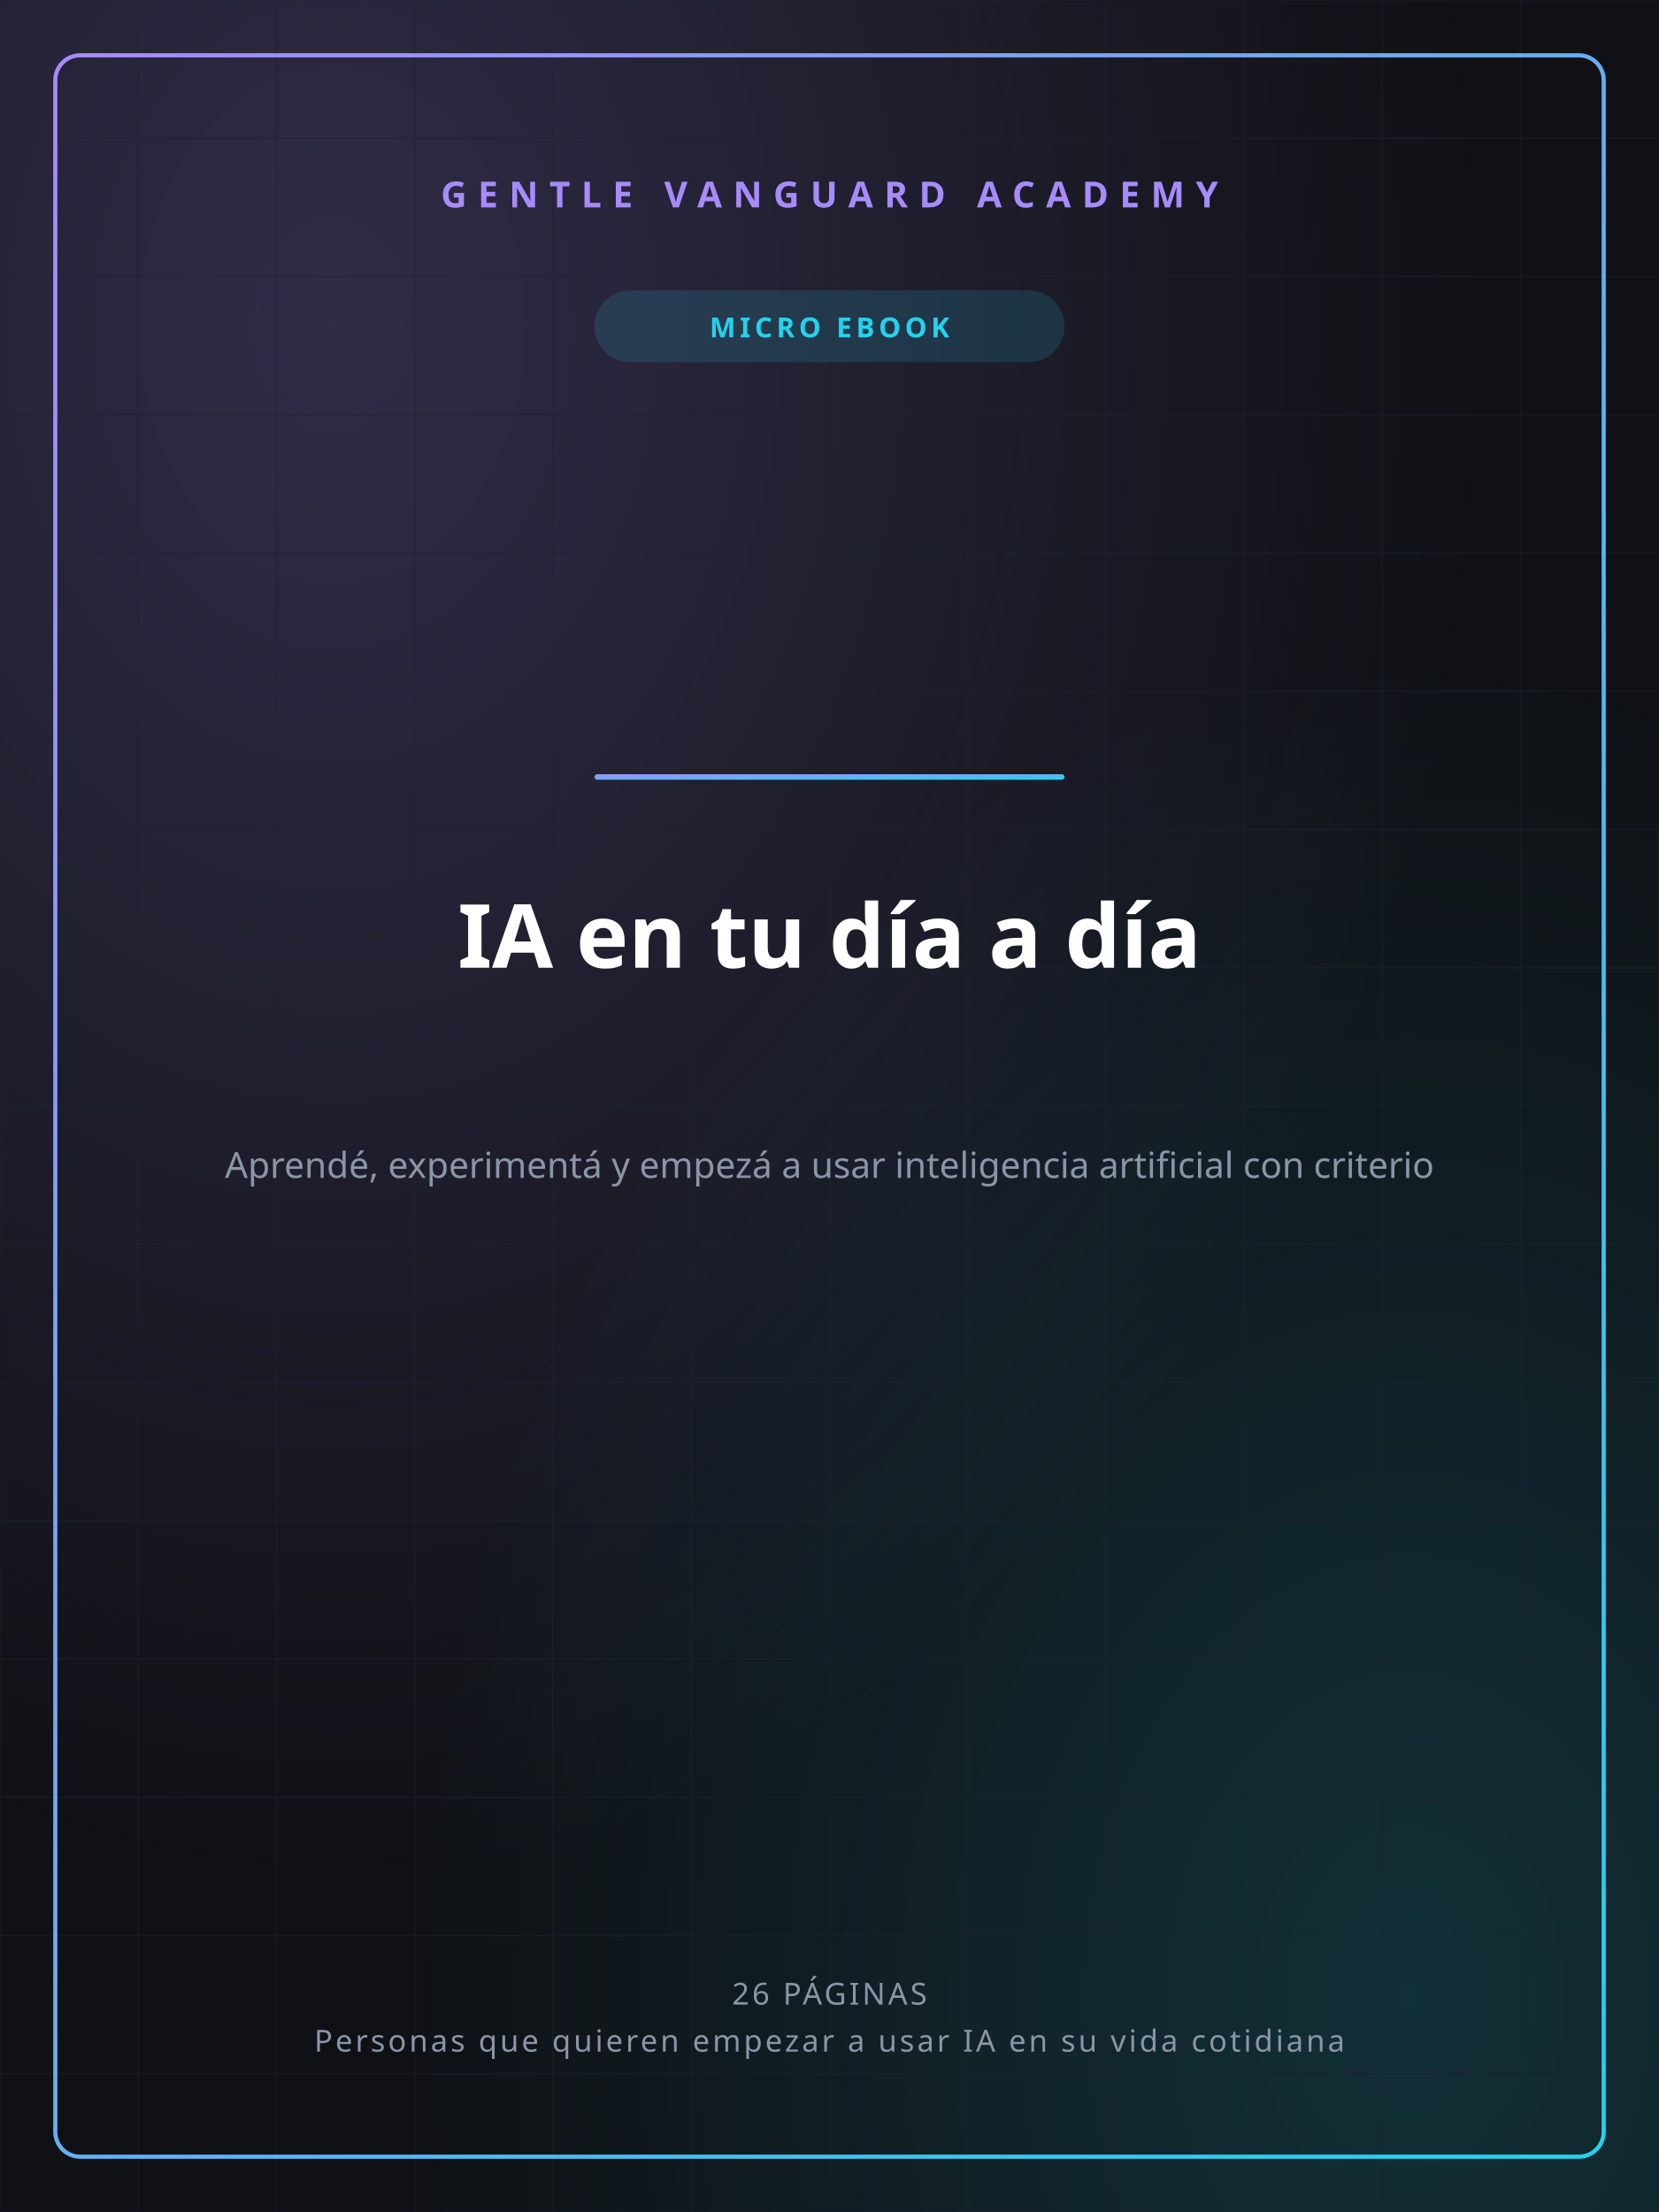
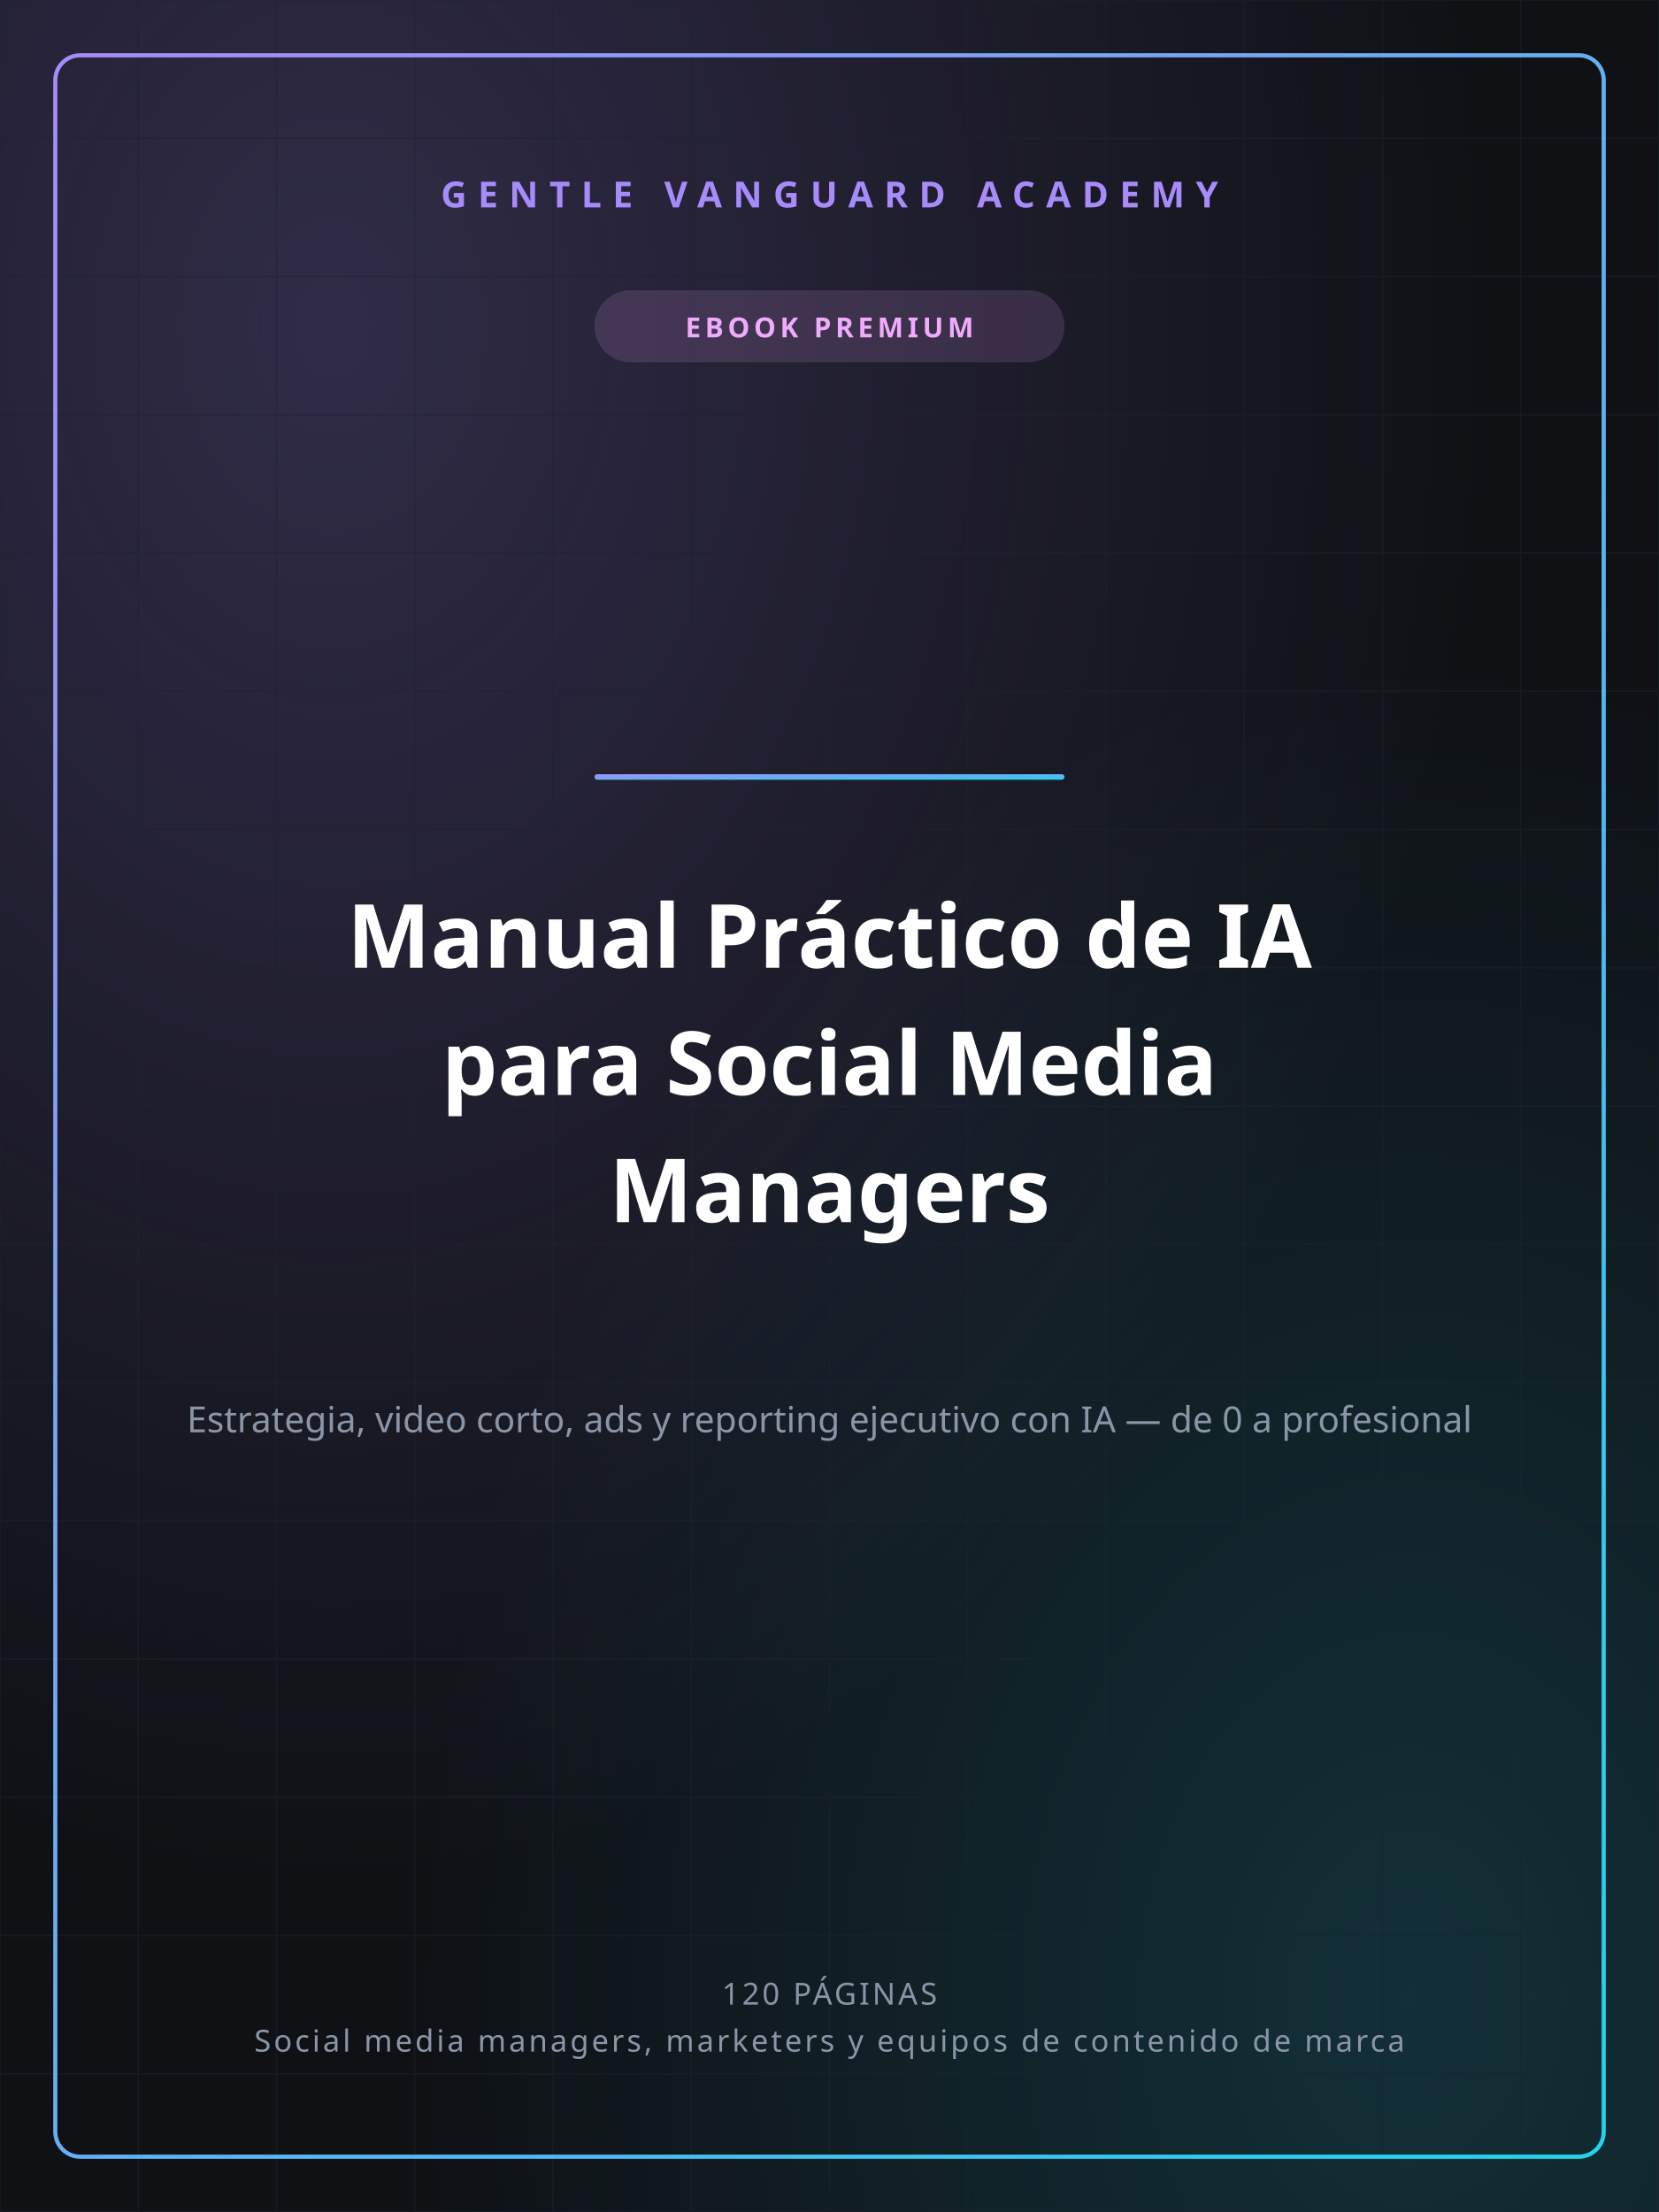
<svg xmlns="http://www.w3.org/2000/svg" width="1200" height="1600" viewBox="0 0 1200 1600">
  <defs>
    <linearGradient id="gvGrad" x1="0" y1="0" x2="1" y2="1">
      <stop offset="0%" stop-color="#A78BFA" />
      <stop offset="100%" stop-color="#22D3EE" />
    </linearGradient>
    <radialGradient id="glowA" cx="0.2" cy="0.15" r="0.7">
      <stop offset="0%" stop-color="#A78BFA" stop-opacity="0.22" />
      <stop offset="100%" stop-color="#A78BFA" stop-opacity="0" />
    </radialGradient>
    <radialGradient id="glowB" cx="0.85" cy="0.9" r="0.6">
      <stop offset="0%" stop-color="#22D3EE" stop-opacity="0.16" />
      <stop offset="100%" stop-color="#22D3EE" stop-opacity="0" />
    </radialGradient>
  </defs>
  <rect width="1200" height="1600" fill="#0F1115" />
  <rect width="1200" height="1600" fill="url(#glowA)" />
  <rect width="1200" height="1600" fill="url(#glowB)" />
  <g stroke="#1c2230" stroke-width="1" opacity="0.5">
    <line x1="0" y1="0" x2="0" y2="1600" />
    <line x1="100" y1="0" x2="100" y2="1600" />
    <line x1="200" y1="0" x2="200" y2="1600" />
    <line x1="300" y1="0" x2="300" y2="1600" />
    <line x1="400" y1="0" x2="400" y2="1600" />
    <line x1="500" y1="0" x2="500" y2="1600" />
    <line x1="600" y1="0" x2="600" y2="1600" />
    <line x1="700" y1="0" x2="700" y2="1600" />
    <line x1="800" y1="0" x2="800" y2="1600" />
    <line x1="900" y1="0" x2="900" y2="1600" />
    <line x1="1000" y1="0" x2="1000" y2="1600" />
    <line x1="1100" y1="0" x2="1100" y2="1600" />
    <line x1="1200" y1="0" x2="1200" y2="1600" />
    <line x1="0" y1="0" x2="1200" y2="0" />
    <line x1="0" y1="100" x2="1200" y2="100" />
    <line x1="0" y1="200" x2="1200" y2="200" />
    <line x1="0" y1="300" x2="1200" y2="300" />
    <line x1="0" y1="400" x2="1200" y2="400" />
    <line x1="0" y1="500" x2="1200" y2="500" />
    <line x1="0" y1="600" x2="1200" y2="600" />
    <line x1="0" y1="700" x2="1200" y2="700" />
    <line x1="0" y1="800" x2="1200" y2="800" />
    <line x1="0" y1="900" x2="1200" y2="900" />
    <line x1="0" y1="1000" x2="1200" y2="1000" />
    <line x1="0" y1="1100" x2="1200" y2="1100" />
    <line x1="0" y1="1200" x2="1200" y2="1200" />
    <line x1="0" y1="1300" x2="1200" y2="1300" />
    <line x1="0" y1="1400" x2="1200" y2="1400" />
    <line x1="0" y1="1500" x2="1200" y2="1500" />
    <line x1="0" y1="1600" x2="1200" y2="1600" />
  </g>
  <rect x="40" y="40" width="1120" height="1520" fill="none" stroke="url(#gvGrad)" stroke-width="3" rx="18" />
  <text x="600" y="150" text-anchor="middle" font-family="'Space Grotesk','Segoe UI',sans-serif" font-size="26" font-weight="700" fill="#A78BFA" letter-spacing="8">GENTLE VANGUARD ACADEMY</text>
-   <rect x="430" y="210" width="340" height="52" rx="26" fill="#22D3EE" opacity="0.14" />
-   <text x="600" y="244" text-anchor="middle" font-family="'Space Grotesk','Segoe UI',sans-serif" font-size="20" font-weight="700" fill="#22D3EE" letter-spacing="3">MICRO EBOOK</text>
+   <rect x="430" y="210" width="340" height="52" rx="26" fill="#F0ABFC" opacity="0.14" />
+   <text x="600" y="244" text-anchor="middle" font-family="'Space Grotesk','Segoe UI',sans-serif" font-size="20" font-weight="700" fill="#F0ABFC" letter-spacing="3">EBOOK PREMIUM</text>
  <rect x="430" y="560" width="340" height="4" rx="2" fill="url(#gvGrad)" />
-   <text x="600" y="700" text-anchor="middle" font-family="'Space Grotesk','Segoe UI',sans-serif" font-size="64" font-weight="800" fill="#ffffff">IA en tu día a día</text>
-   <text x="600" y="852" text-anchor="middle" font-family="'Space Grotesk','Segoe UI',sans-serif" font-size="26" font-weight="400" fill="#8b95a8">Aprendé, experimentá y empezá a usar inteligencia artificial con criterio</text>
-   <text x="600" y="1450" text-anchor="middle" font-family="'Space Grotesk','Segoe UI',sans-serif" font-size="22" font-weight="500" fill="#8b95a8" letter-spacing="2">26 PÁGINAS</text>
-   <text x="600" y="1484" text-anchor="middle" font-family="'Space Grotesk','Segoe UI',sans-serif" font-size="22" font-weight="500" fill="#8b95a8" letter-spacing="2">Personas que quieren empezar a usar IA en su vida cotidiana</text>
+   <text x="600" y="700" text-anchor="middle" font-family="'Space Grotesk','Segoe UI',sans-serif" font-size="64" font-weight="800" fill="#ffffff">Manual Práctico de IA</text>
+   <text x="600" y="792" text-anchor="middle" font-family="'Space Grotesk','Segoe UI',sans-serif" font-size="64" font-weight="800" fill="#ffffff">para Social Media</text>
+   <text x="600" y="884" text-anchor="middle" font-family="'Space Grotesk','Segoe UI',sans-serif" font-size="64" font-weight="800" fill="#ffffff">Managers</text>
+   <text x="600" y="1036" text-anchor="middle" font-family="'Space Grotesk','Segoe UI',sans-serif" font-size="26" font-weight="400" fill="#8b95a8">Estrategia, video corto, ads y reporting ejecutivo con IA — de 0 a profesional</text>
+   <text x="600" y="1450" text-anchor="middle" font-family="'Space Grotesk','Segoe UI',sans-serif" font-size="22" font-weight="500" fill="#8b95a8" letter-spacing="2">120 PÁGINAS</text>
+   <text x="600" y="1484" text-anchor="middle" font-family="'Space Grotesk','Segoe UI',sans-serif" font-size="22" font-weight="500" fill="#8b95a8" letter-spacing="2">Social media managers, marketers y equipos de contenido de marca</text>
</svg>
